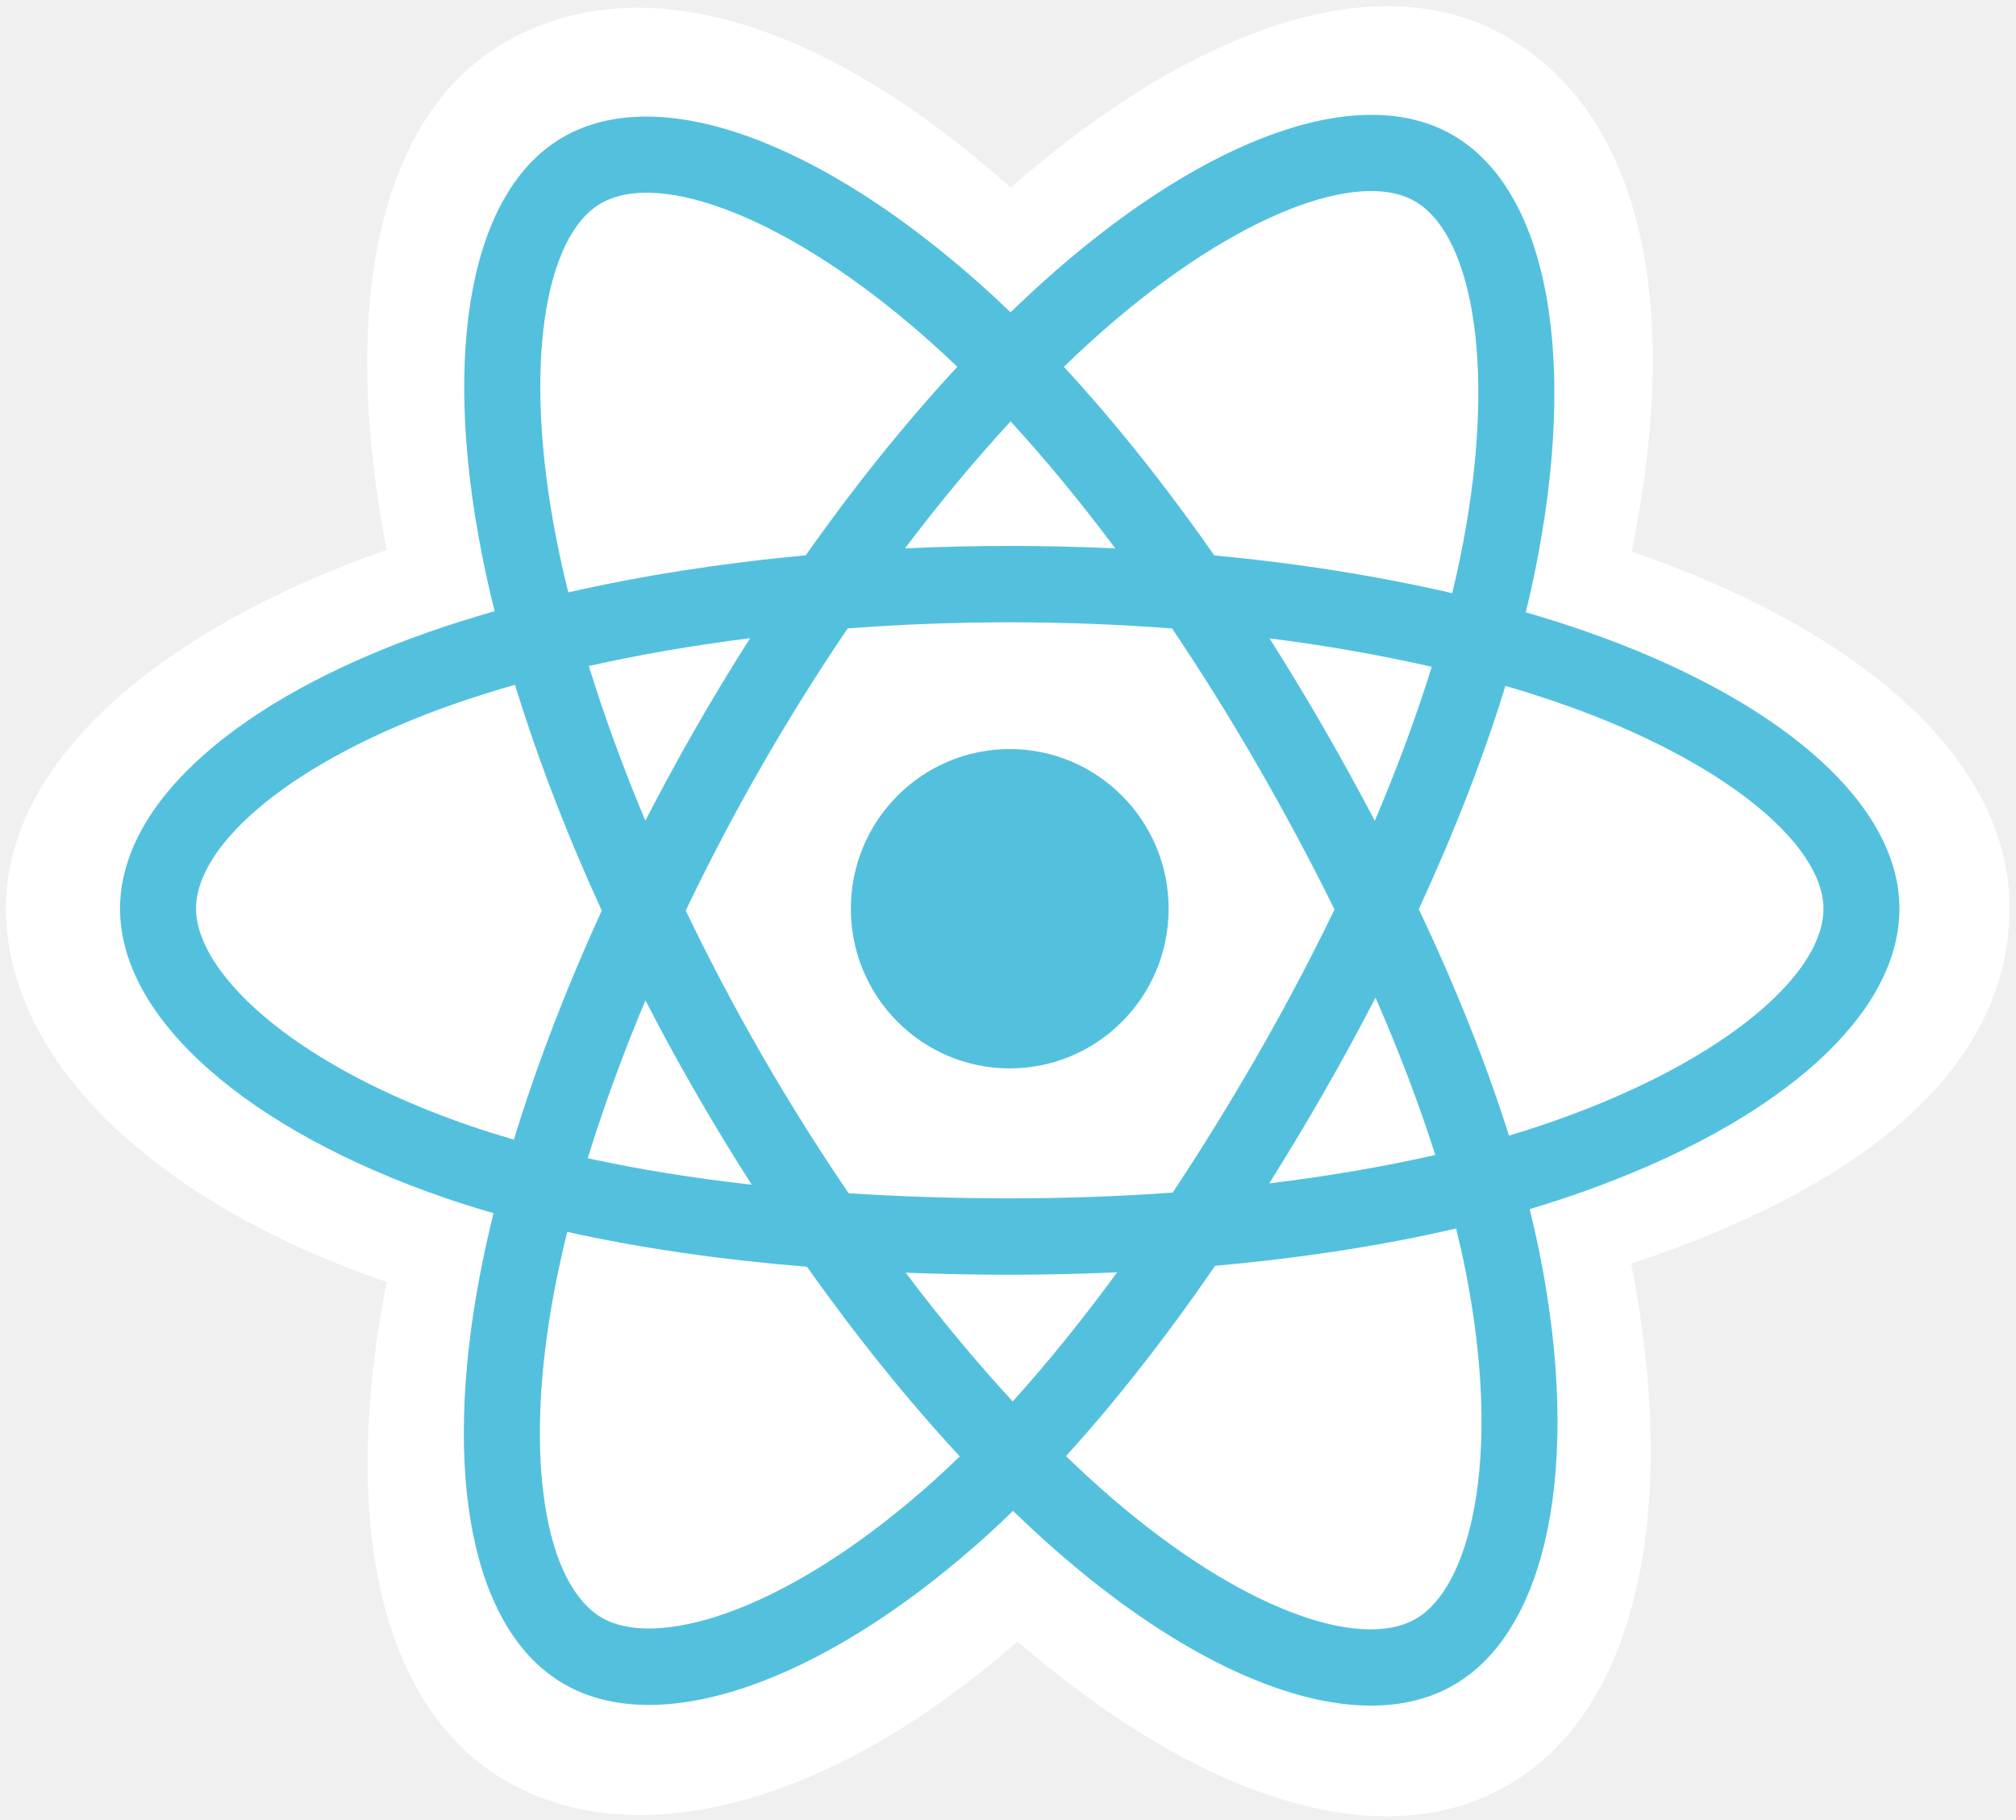
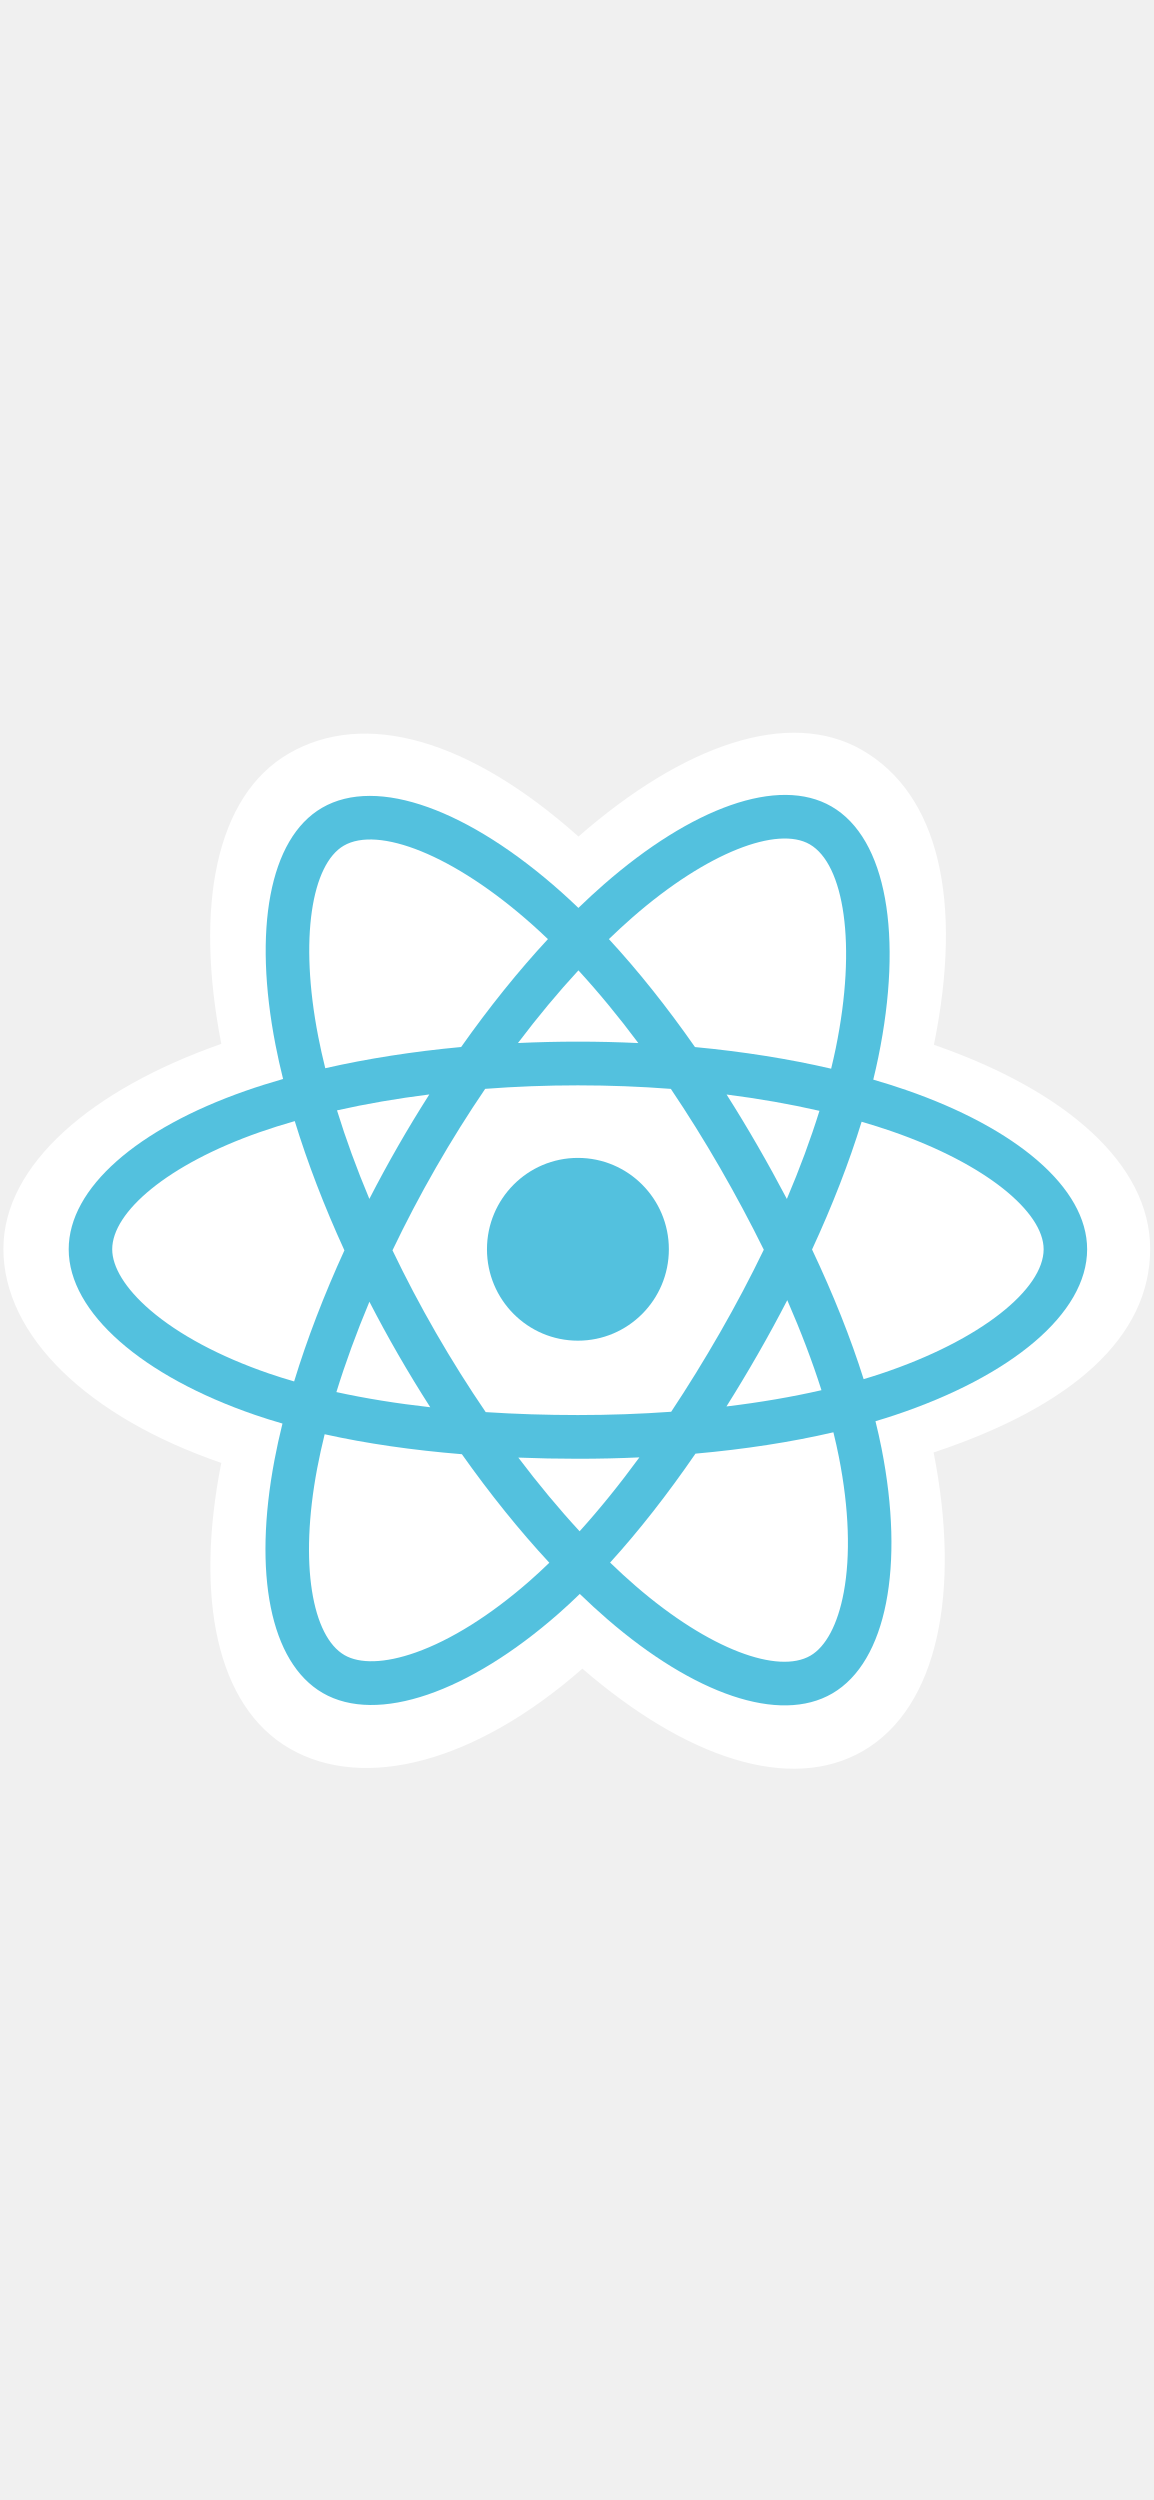
- <svg xmlns="http://www.w3.org/2000/svg" width="72" height="65" viewBox="0 0 72 65" fill="none">
+ <svg xmlns="http://www.w3.org/2000/svg" width="1200" height="2600" viewBox="0 0 72 65" fill="none">
  <path d="M0.212 32.429C0.212 37.86 5.489 42.929 13.809 45.786C12.147 54.19 13.511 60.964 18.065 63.603C22.747 66.316 29.721 64.438 36.341 58.624C42.794 64.204 49.315 66.4 53.866 63.752C58.543 61.032 59.965 53.799 58.258 45.132C66.923 42.254 71.77 37.931 71.77 32.429C71.77 27.125 66.484 22.536 58.276 19.697C60.114 10.673 58.557 4.063 53.814 1.315C49.241 -1.335 42.644 0.975 36.096 6.7C29.285 0.623 22.752 -1.233 18.014 1.524C13.445 4.181 12.142 11.078 13.809 19.638C5.77 22.454 0.212 27.146 0.212 32.429Z" fill="white" />
  <path d="M56.538 22.517C55.879 22.288 55.196 22.073 54.492 21.869C54.608 21.395 54.714 20.927 54.808 20.467C56.357 12.913 55.344 6.828 51.887 4.825C48.572 2.904 43.15 4.907 37.674 9.695C37.148 10.156 36.619 10.643 36.092 11.154C35.74 10.816 35.389 10.489 35.039 10.177C29.3 5.057 23.547 2.899 20.093 4.908C16.781 6.835 15.8 12.556 17.194 19.714C17.329 20.405 17.486 21.111 17.664 21.829C16.85 22.062 16.064 22.309 15.312 22.573C8.584 24.93 4.287 28.624 4.287 32.455C4.287 36.413 8.9 40.382 15.908 42.789C16.461 42.979 17.035 43.159 17.626 43.329C17.434 44.106 17.267 44.867 17.127 45.609C15.798 52.643 16.836 58.228 20.139 60.143C23.551 62.12 29.277 60.087 34.853 55.19C35.294 54.803 35.736 54.392 36.179 53.962C36.754 54.518 37.327 55.044 37.897 55.537C43.298 60.207 48.633 62.093 51.933 60.173C55.342 58.19 56.449 52.19 55.011 44.89C54.901 44.333 54.773 43.763 54.63 43.183C55.032 43.064 55.427 42.941 55.812 42.812C63.097 40.387 67.837 36.466 67.837 32.455C67.837 28.61 63.402 24.891 56.538 22.517Z" fill="#53C1DE" />
  <path d="M54.958 40.223C54.611 40.339 54.254 40.45 53.891 40.559C53.086 38 52.001 35.279 50.672 32.469C51.94 29.725 52.984 27.039 53.765 24.497C54.416 24.686 55.047 24.886 55.654 25.096C61.535 27.13 65.123 30.138 65.123 32.455C65.123 34.924 61.248 38.129 54.958 40.223ZM52.348 45.42C52.984 48.648 53.075 51.566 52.653 53.848C52.275 55.898 51.514 57.265 50.573 57.812C48.57 58.977 44.287 57.463 39.668 53.469C39.139 53.011 38.605 52.522 38.07 52.005C39.861 50.037 41.65 47.749 43.397 45.208C46.469 44.934 49.372 44.487 52.004 43.875C52.133 44.401 52.249 44.916 52.348 45.42ZM25.953 57.611C23.996 58.305 22.438 58.325 21.496 57.779C19.491 56.617 18.658 52.133 19.794 46.117C19.925 45.428 20.08 44.721 20.258 43.997C22.861 44.576 25.743 44.992 28.822 45.243C30.581 47.729 32.422 50.014 34.278 52.015C33.872 52.409 33.468 52.783 33.067 53.136C30.601 55.301 28.13 56.838 25.953 57.611ZM16.786 40.208C13.687 39.144 11.128 37.76 9.374 36.251C7.798 34.895 7.002 33.548 7.002 32.455C7.002 30.13 10.452 27.164 16.206 25.148C16.904 24.904 17.635 24.673 18.393 24.457C19.189 27.056 20.232 29.774 21.491 32.522C20.215 35.311 19.157 38.072 18.354 40.701C17.814 40.545 17.29 40.381 16.786 40.208ZM19.859 19.19C18.664 13.057 19.457 8.43 21.453 7.269C23.58 6.032 28.281 7.796 33.236 12.217C33.553 12.499 33.871 12.795 34.19 13.101C32.343 15.093 30.519 17.361 28.776 19.833C25.787 20.111 22.926 20.558 20.296 21.157C20.13 20.489 19.984 19.832 19.859 19.19ZM47.271 25.992C46.642 24.9 45.997 23.835 45.339 22.798C47.367 23.056 49.309 23.398 51.134 23.816C50.586 25.58 49.903 27.424 49.1 29.315C48.523 28.215 47.913 27.106 47.271 25.992ZM36.093 15.051C37.345 16.414 38.599 17.936 39.832 19.587C38.589 19.528 37.331 19.498 36.062 19.498C34.806 19.498 33.556 19.528 32.321 19.585C33.556 17.95 34.821 16.43 36.093 15.051ZM24.842 26.011C24.214 27.105 23.616 28.208 23.048 29.312C22.258 27.428 21.581 25.576 21.029 23.787C22.842 23.379 24.776 23.046 26.79 22.793C26.123 23.839 25.472 24.913 24.842 26.01V26.011ZM26.848 42.312C24.767 42.079 22.804 41.763 20.991 41.366C21.553 39.545 22.244 37.653 23.051 35.728C23.62 36.833 24.221 37.936 24.853 39.033H24.853C25.497 40.15 26.164 41.245 26.848 42.312ZM36.168 50.052C34.881 48.657 33.597 47.114 32.344 45.454C33.561 45.502 34.801 45.527 36.062 45.527C37.358 45.527 38.638 45.498 39.898 45.441C38.661 47.131 37.411 48.676 36.168 50.052ZM49.126 35.63C49.975 37.576 50.691 39.458 51.26 41.248C49.417 41.67 47.428 42.01 45.331 42.263C45.991 41.213 46.642 40.129 47.282 39.014C47.93 37.886 48.544 36.756 49.126 35.63ZM44.931 37.651C43.937 39.382 42.917 41.034 41.882 42.594C39.996 42.729 38.048 42.799 36.062 42.799C34.085 42.799 32.161 42.737 30.308 42.616C29.231 41.036 28.189 39.379 27.202 37.666H27.202C26.218 35.957 25.312 34.234 24.491 32.521C25.312 30.803 26.215 29.078 27.194 27.373L27.194 27.373C28.175 25.663 29.208 24.014 30.275 22.444C32.165 22.3 34.103 22.226 36.062 22.226H36.062C38.03 22.226 39.97 22.301 41.86 22.446C42.91 24.005 43.936 25.648 44.922 27.358C45.918 29.088 46.834 30.802 47.661 32.482C46.836 34.191 45.923 35.922 44.931 37.651ZM50.531 7.188C52.659 8.421 53.487 13.395 52.15 19.916C52.064 20.332 51.968 20.756 51.864 21.186C49.227 20.574 46.364 20.119 43.367 19.837C41.621 17.338 39.811 15.067 37.995 13.1C38.483 12.628 38.971 12.178 39.456 11.753C44.148 7.65 48.533 6.03 50.531 7.188Z" fill="white" />
  <path d="M36.062 26.753C39.196 26.753 41.737 29.306 41.737 32.455C41.737 35.605 39.196 38.158 36.062 38.158C32.928 38.158 30.387 35.605 30.387 32.455C30.387 29.306 32.928 26.753 36.062 26.753Z" fill="#53C1DE" />
</svg>
